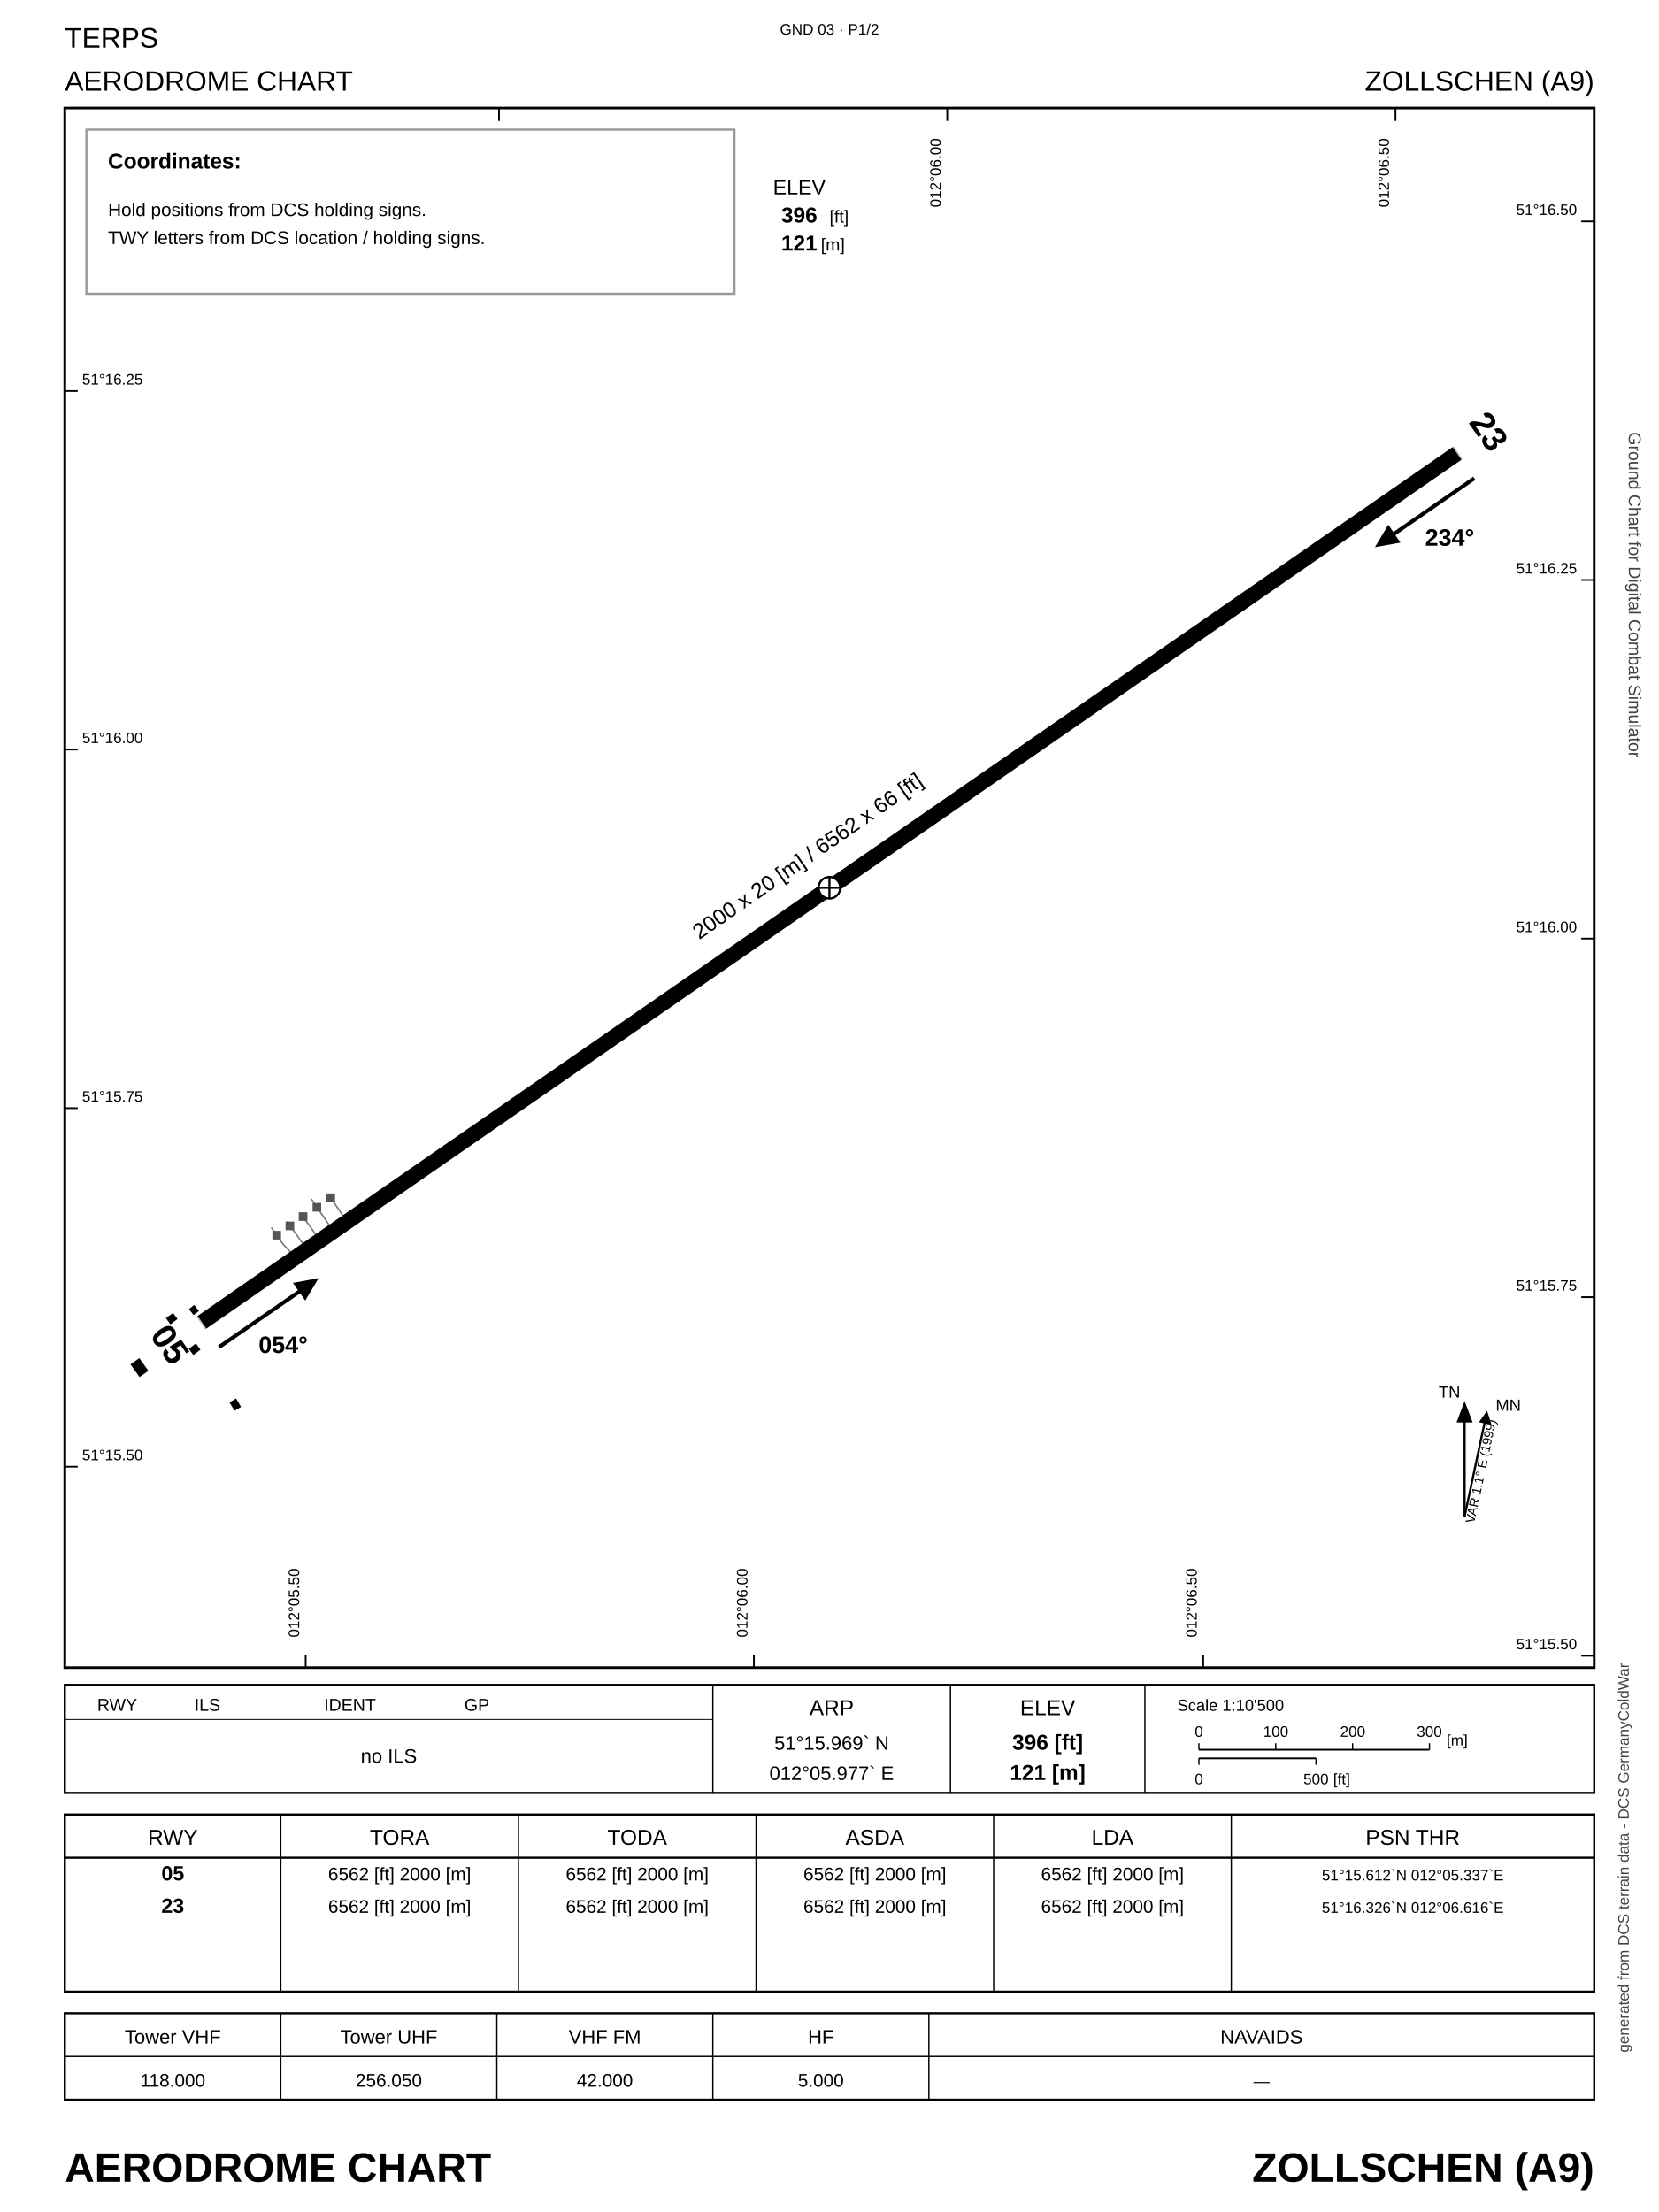
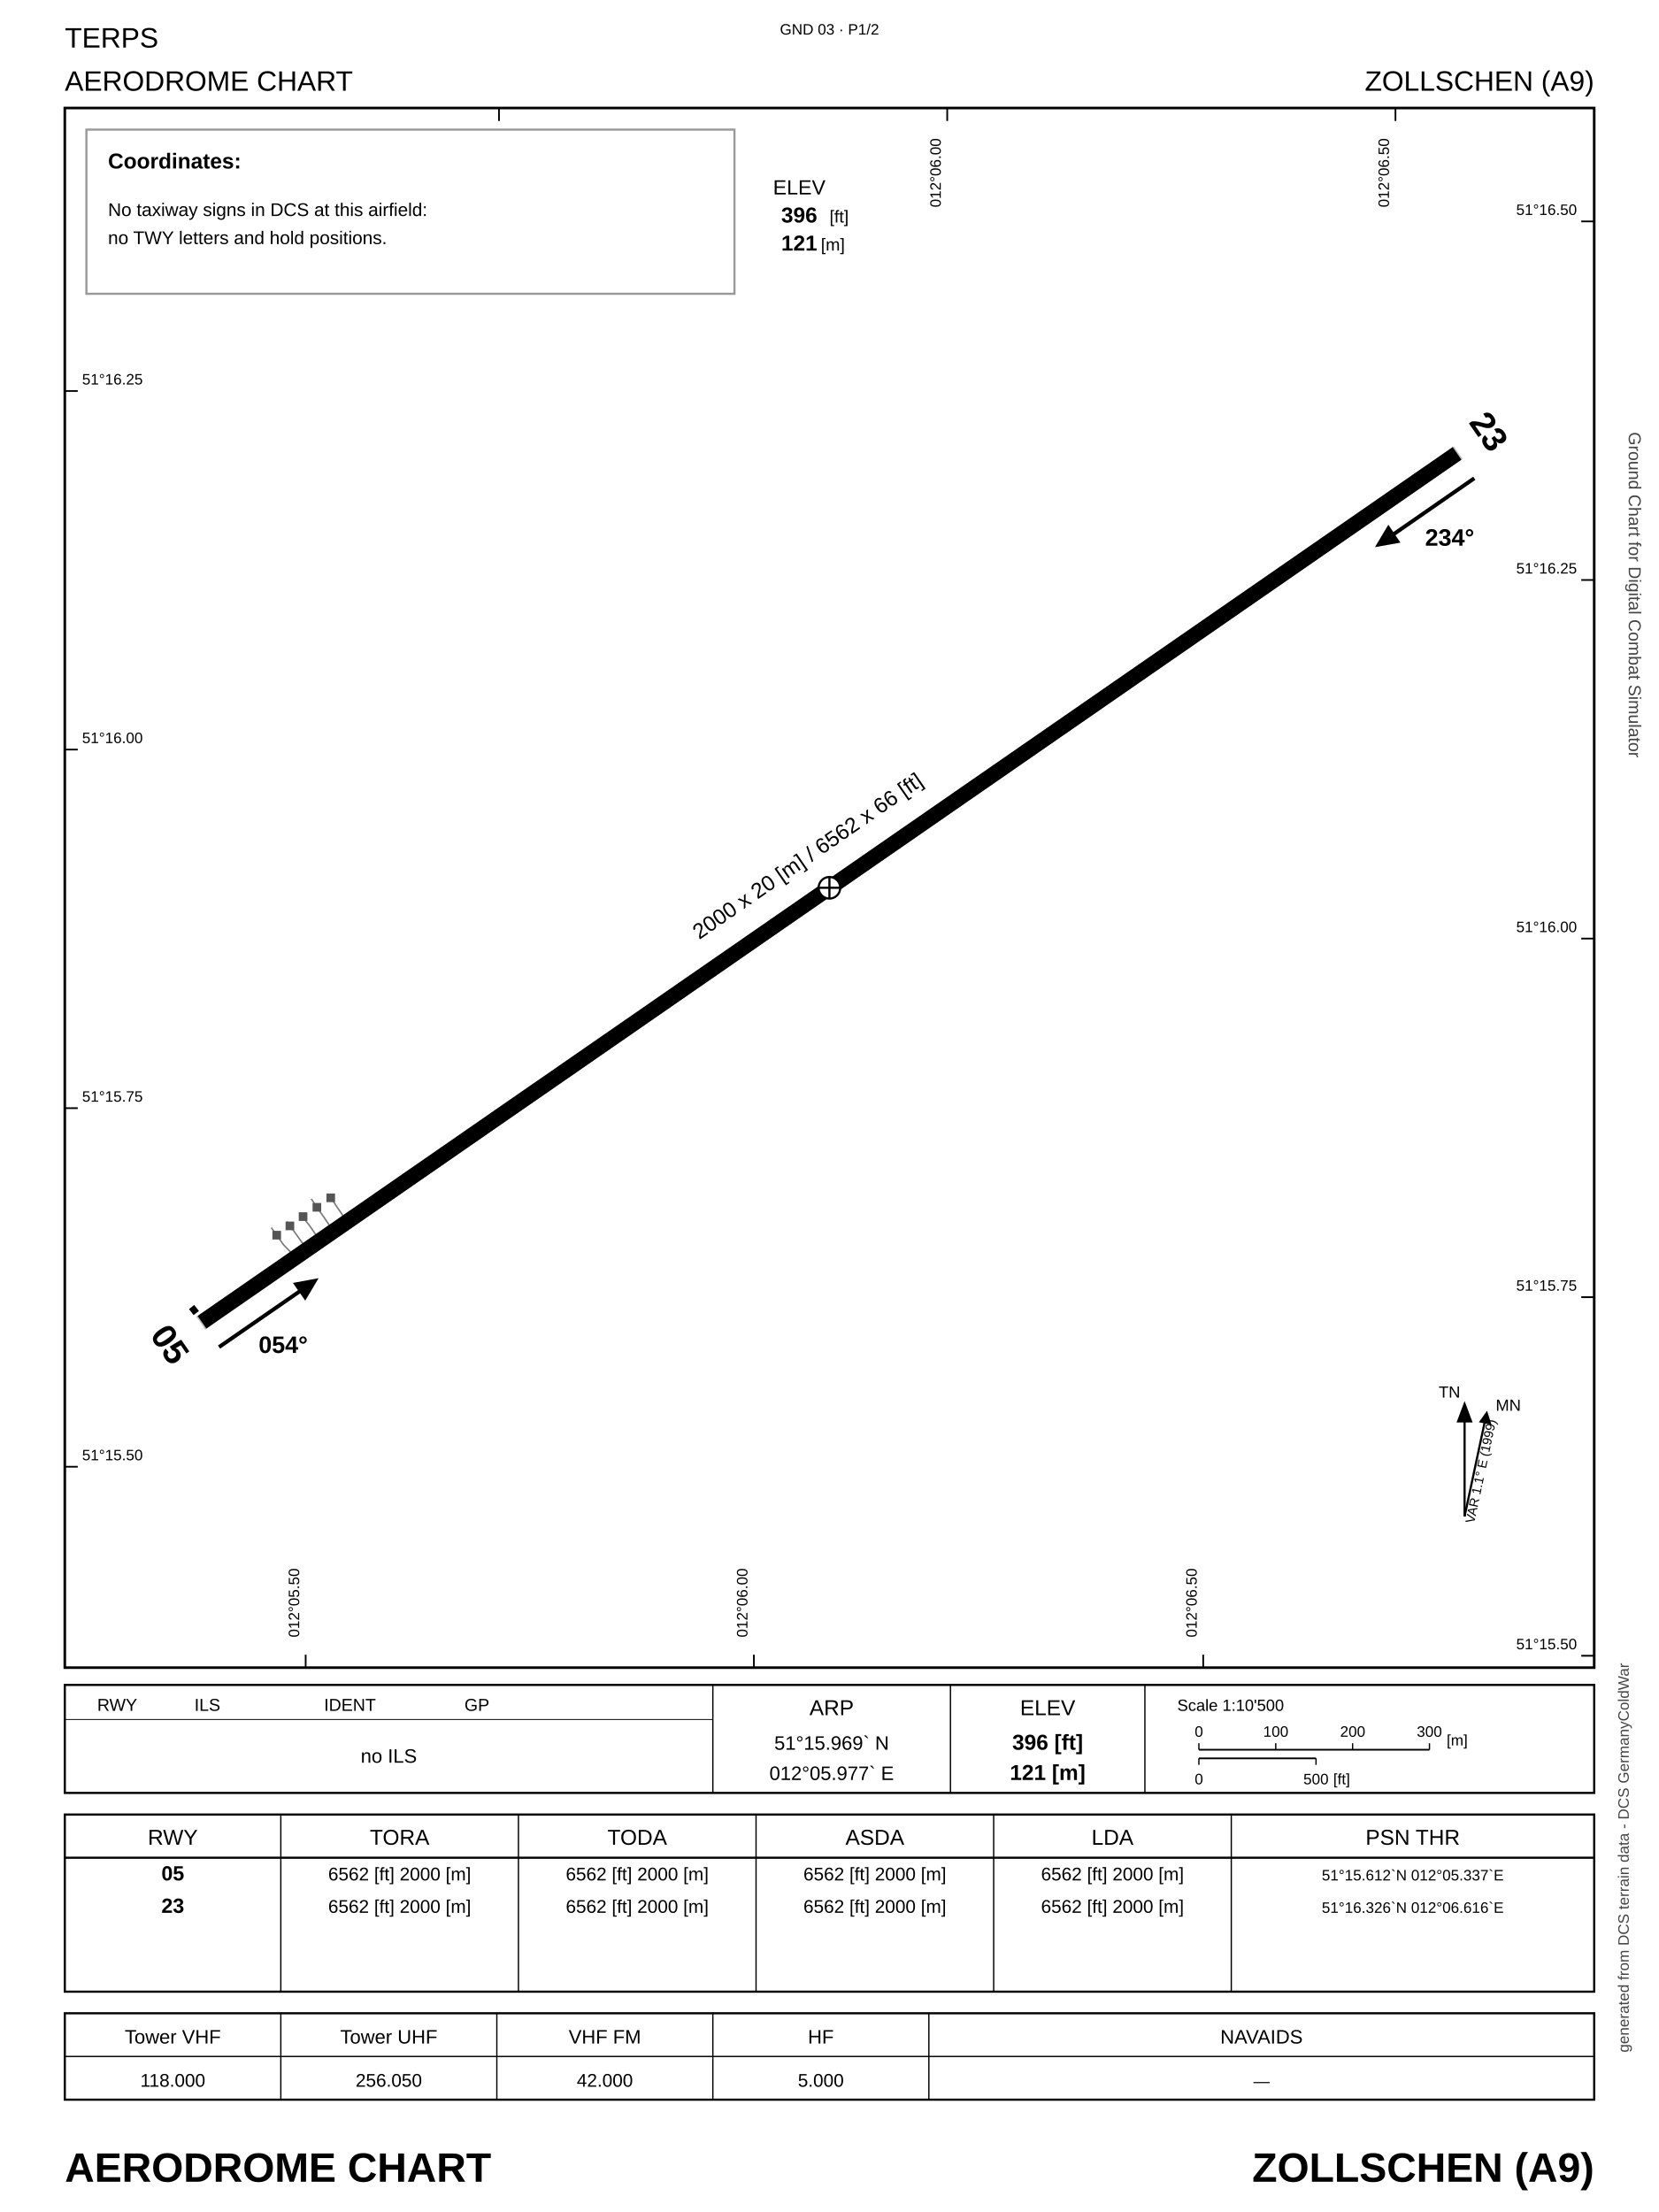
<svg xmlns="http://www.w3.org/2000/svg" width="768" height="1024" viewBox="0 0 768 1024">
  <rect width="768" height="1024" fill="#fff" />
  <text x="30.0" y="22.0" font-family="Segoe UI, Arial, Helvetica, sans-serif" font-size="13" font-weight="normal" text-anchor="start" fill="#000">TERPS</text>
  <text x="30.0" y="42.0" font-family="Segoe UI, Arial, Helvetica, sans-serif" font-size="13" font-weight="normal" text-anchor="start" fill="#000">AERODROME CHART</text>
  <text x="384.0" y="16.0" font-family="Segoe UI, Arial, Helvetica, sans-serif" font-size="7" font-weight="normal" text-anchor="middle" fill="#000">GND 03 · P1/2</text>
  <text x="738.0" y="42.0" font-family="Segoe UI, Arial, Helvetica, sans-serif" font-size="13" font-weight="normal" text-anchor="end" fill="#000">ZOLLSCHEN (A9)</text>
  <clipPath id="mc">
    <rect x="30" y="50" width="708" height="722" />
  </clipPath>
  <g clip-path="url(#mc)">
    <defs>
      <marker id="ah" markerWidth="8" markerHeight="6" refX="7" refY="3" orient="auto">
        <polygon points="0,0 8,3 0,6" fill="#000" />
      </marker>
    </defs>
    <rect x="30" y="50" width="708" height="722" fill="#fff" />
    <line x1="231.0" y1="50" x2="231.0" y2="56" stroke="#000" stroke-width="0.8" />
    <text x="228.0" y="80.0" font-family="Segoe UI, Arial, Helvetica, sans-serif" font-size="7" font-weight="normal" text-anchor="middle" fill="#000" transform="rotate(-90.0 228.0 80.0)">012°05.50</text>
    <line x1="438.5" y1="50" x2="438.5" y2="56" stroke="#000" stroke-width="0.8" />
    <text x="435.5" y="80.0" font-family="Segoe UI, Arial, Helvetica, sans-serif" font-size="7" font-weight="normal" text-anchor="middle" fill="#000" transform="rotate(-90.0 435.5 80.0)">012°06.00</text>
    <line x1="646.0" y1="50" x2="646.0" y2="56" stroke="#000" stroke-width="0.8" />
    <text x="643.0" y="80.0" font-family="Segoe UI, Arial, Helvetica, sans-serif" font-size="7" font-weight="normal" text-anchor="middle" fill="#000" transform="rotate(-90.0 643.0 80.0)">012°06.50</text>
    <line x1="141.5" y1="772" x2="141.5" y2="766" stroke="#000" stroke-width="0.8" />
    <text x="138.5" y="742.0" font-family="Segoe UI, Arial, Helvetica, sans-serif" font-size="7" font-weight="normal" text-anchor="middle" fill="#000" transform="rotate(-90.0 138.5 742.0)">012°05.50</text>
    <line x1="349.0" y1="772" x2="349.0" y2="766" stroke="#000" stroke-width="0.8" />
    <text x="346.0" y="742.0" font-family="Segoe UI, Arial, Helvetica, sans-serif" font-size="7" font-weight="normal" text-anchor="middle" fill="#000" transform="rotate(-90.0 346.0 742.0)">012°06.00</text>
    <line x1="557.0" y1="772" x2="557.0" y2="766" stroke="#000" stroke-width="0.8" />
    <text x="554.0" y="742.0" font-family="Segoe UI, Arial, Helvetica, sans-serif" font-size="7" font-weight="normal" text-anchor="middle" fill="#000" transform="rotate(-90.0 554.0 742.0)">012°06.50</text>
    <line x1="30" y1="181.0" x2="36" y2="181.0" stroke="#000" stroke-width="0.8" />
    <text x="38.0" y="178.0" font-family="Segoe UI, Arial, Helvetica, sans-serif" font-size="7" font-weight="normal" text-anchor="start" fill="#000">51°16.25</text>
    <line x1="30" y1="347.0" x2="36" y2="347.0" stroke="#000" stroke-width="0.8" />
    <text x="38.0" y="344.0" font-family="Segoe UI, Arial, Helvetica, sans-serif" font-size="7" font-weight="normal" text-anchor="start" fill="#000">51°16.00</text>
    <line x1="30" y1="513.0" x2="36" y2="513.0" stroke="#000" stroke-width="0.8" />
    <text x="38.0" y="510.0" font-family="Segoe UI, Arial, Helvetica, sans-serif" font-size="7" font-weight="normal" text-anchor="start" fill="#000">51°15.75</text>
    <line x1="30" y1="679.0" x2="36" y2="679.0" stroke="#000" stroke-width="0.8" />
    <text x="38.0" y="676.0" font-family="Segoe UI, Arial, Helvetica, sans-serif" font-size="7" font-weight="normal" text-anchor="start" fill="#000">51°15.50</text>
    <line x1="738" y1="102.5" x2="732" y2="102.5" stroke="#000" stroke-width="0.8" />
    <text x="730.0" y="99.5" font-family="Segoe UI, Arial, Helvetica, sans-serif" font-size="7" font-weight="normal" text-anchor="end" fill="#000">51°16.50</text>
    <line x1="738" y1="268.5" x2="732" y2="268.5" stroke="#000" stroke-width="0.8" />
    <text x="730.0" y="265.5" font-family="Segoe UI, Arial, Helvetica, sans-serif" font-size="7" font-weight="normal" text-anchor="end" fill="#000">51°16.25</text>
    <line x1="738" y1="434.5" x2="732" y2="434.5" stroke="#000" stroke-width="0.8" />
    <text x="730.0" y="431.5" font-family="Segoe UI, Arial, Helvetica, sans-serif" font-size="7" font-weight="normal" text-anchor="end" fill="#000">51°16.00</text>
    <line x1="738" y1="600.5" x2="732" y2="600.5" stroke="#000" stroke-width="0.8" />
    <text x="730.0" y="597.5" font-family="Segoe UI, Arial, Helvetica, sans-serif" font-size="7" font-weight="normal" text-anchor="end" fill="#000">51°15.75</text>
    <line x1="738" y1="766.5" x2="732" y2="766.5" stroke="#000" stroke-width="0.8" />
    <text x="730.0" y="763.5" font-family="Segoe UI, Arial, Helvetica, sans-serif" font-size="7" font-weight="normal" text-anchor="end" fill="#000">51°15.50</text>
    <polygon points="250.1,507.3 94.9,614.8 95.1,615.0" fill="#bdbdbd" stroke="#bdbdbd" stroke-width="0.6" />
    <polygon points="250.1,507.3 95.1,615.0 250.3,507.5" fill="#bdbdbd" stroke="#bdbdbd" stroke-width="0.6" />
    <polygon points="252.7,505.5 250.1,507.3 250.3,507.5" fill="#bdbdbd" stroke="#bdbdbd" stroke-width="0.6" />
    <polygon points="252.7,505.5 250.3,507.5 252.9,505.7" fill="#bdbdbd" stroke="#bdbdbd" stroke-width="0.6" />
    <polygon points="676.5,212.2 252.7,505.5 252.9,505.7" fill="#bdbdbd" stroke="#bdbdbd" stroke-width="0.6" />
    <polygon points="676.5,212.2 252.9,505.7 676.6,212.4" fill="#bdbdbd" stroke="#bdbdbd" stroke-width="0.6" />
    <polygon points="246.5,502.2 91.3,609.7 91.5,609.8" fill="#bdbdbd" stroke="#bdbdbd" stroke-width="0.6" />
    <polygon points="246.5,502.2 91.5,609.8 246.6,502.4" fill="#bdbdbd" stroke="#bdbdbd" stroke-width="0.6" />
    <polygon points="249.0,500.5 246.5,502.2 246.6,502.4" fill="#bdbdbd" stroke="#bdbdbd" stroke-width="0.6" />
    <polygon points="249.0,500.5 246.6,502.4 249.2,500.6" fill="#bdbdbd" stroke="#bdbdbd" stroke-width="0.6" />
    <polygon points="672.9,207.1 249.0,500.5 249.2,500.6" fill="#bdbdbd" stroke="#bdbdbd" stroke-width="0.6" />
    <polygon points="672.9,207.1 249.2,500.6 673.1,207.3" fill="#bdbdbd" stroke="#bdbdbd" stroke-width="0.6" />
    <polygon points="249.2,500.6 251.0,503.3 673.9,210.2" fill="#bdbdbd" stroke="#bdbdbd" stroke-width="0.6" />
    <polygon points="249.2,500.6 673.9,210.2 673.1,207.3" fill="#bdbdbd" stroke="#bdbdbd" stroke-width="0.6" />
    <polygon points="249.2,500.6 246.6,502.4 248.4,505.0" fill="#bdbdbd" stroke="#bdbdbd" stroke-width="0.6" />
    <polygon points="249.2,500.6 248.4,505.0 251.0,503.3" fill="#bdbdbd" stroke="#bdbdbd" stroke-width="0.6" />
    <polygon points="673.9,210.2 251.0,503.3 252.7,505.5" fill="#bdbdbd" stroke="#bdbdbd" stroke-width="0.6" />
    <polygon points="673.9,210.2 252.7,505.5 676.5,212.2" fill="#bdbdbd" stroke="#bdbdbd" stroke-width="0.6" />
    <polygon points="673.9,210.2 676.5,212.2 673.1,207.3" fill="#bdbdbd" stroke="#bdbdbd" stroke-width="0.6" />
    <polygon points="246.6,502.4 91.5,609.8 95.6,610.8" fill="#bdbdbd" stroke="#bdbdbd" stroke-width="0.6" />
    <polygon points="246.6,502.4 95.6,610.8 248.4,505.0" fill="#bdbdbd" stroke="#bdbdbd" stroke-width="0.6" />
    <polygon points="251.0,503.3 248.4,505.0 250.1,507.3" fill="#bdbdbd" stroke="#bdbdbd" stroke-width="0.6" />
    <polygon points="251.0,503.3 250.1,507.3 252.7,505.5" fill="#bdbdbd" stroke="#bdbdbd" stroke-width="0.6" />
    <polygon points="94.9,614.8 95.6,610.8 91.5,609.8" fill="#bdbdbd" stroke="#bdbdbd" stroke-width="0.6" />
    <polygon points="248.4,505.0 95.6,610.8 94.9,614.8" fill="#bdbdbd" stroke="#bdbdbd" stroke-width="0.6" />
    <polygon points="248.4,505.0 94.9,614.8 250.1,507.3" fill="#bdbdbd" stroke="#bdbdbd" stroke-width="0.6" />
    <polyline points="139.4,562.0 140.6,563.8 141.8,565.5 143.1,567.1 145.8,571.0 146.8,572.4 147.8,573.9" fill="none" stroke="#7a7a7a" stroke-width="0.7" />
    <polyline points="144.1,555.0 147.1,559.4 150.1,563.7 152.1,566.7 153.1,568.1 154.1,569.5" fill="none" stroke="#7a7a7a" stroke-width="0.7" />
    <polyline points="166.9,561.2 165.6,562.1 164.3,563.0 163.3,563.8 162.4,564.4 161.4,565.1" fill="none" stroke="#7a7a7a" stroke-width="0.7" />
    <polyline points="132.8,565.5 134.6,568.0 136.4,570.4 139.9,575.3 140.8,576.6 141.7,577.9" fill="none" stroke="#7a7a7a" stroke-width="0.7" />
    <polyline points="152.3,553.4 153.4,555.0 154.6,556.6 155.7,558.3 158.8,562.8 159.4,563.7 160.0,564.5" fill="none" stroke="#7a7a7a" stroke-width="0.7" />
    <polyline points="621.1,246.8 623.0,245.5 624.8,244.2 627.3,242.5 629.0,241.4 629.7,240.8 630.5,240.2" fill="none" stroke="#7a7a7a" stroke-width="0.7" />
    <polyline points="141.9,578.7 140.5,579.7 139.1,580.6 138.1,581.2 135.7,580.8 131.3,576.3 128.4,572.3 125.6,568.3" fill="none" stroke="#7a7a7a" stroke-width="0.7" />
    <polyline points="147.5,574.9 146.5,575.5 145.6,576.1 144.7,576.8 143.8,577.4 142.9,578.1" fill="none" stroke="#7a7a7a" stroke-width="0.7" />
    <polyline points="153.8,570.5 152.8,571.2 151.9,571.8 151.0,572.5 149.8,573.3 148.6,574.1" fill="none" stroke="#7a7a7a" stroke-width="0.7" />
    <polyline points="160.6,565.7 159.2,566.7 157.7,567.8 156.9,568.3 156.1,568.9 155.3,569.5" fill="none" stroke="#7a7a7a" stroke-width="0.7" />
    <polyline points="627.6,242.5 630.0,240.6 632.3,238.7 635.3,236.0 636.4,234.3 637.8,233.4 639.3,233.1 640.3,233.4 640.3,233.6 640.4,233.7" fill="none" stroke="#7a7a7a" stroke-width="0.7" />
    <polyline points="640.3,233.4 640.3,233.6 640.4,233.7 640.4,234.6 639.7,236.0 638.3,236.8 636.4,237.3 634.4,238.3 632.5,239.3 630.0,240.7 627.5,242.1" fill="none" stroke="#7a7a7a" stroke-width="0.7" />
    <polyline points="93.5,612.1 674.5,209.9" fill="none" stroke="#000" stroke-width="7.1" />
    <polygon points="92.1,606.9 89.6,608.8 87.5,606.0 89.9,604.1" fill="#000" />
-     <polygon points="89.5,627.3 87.4,624.4 90.7,621.9 92.8,624.8" fill="#000" />
-     <polygon points="78.9,613.1 76.8,610.2 80.1,607.8 82.2,610.6" fill="#000" />
-     <polygon points="64.5,628.7 68.7,634.6 64.6,637.5 60.4,631.6" fill="#000" />
-     <polygon points="108.6,653.1 106.2,649.2 109.3,647.4 111.6,651.3" fill="#000" />
    <rect x="144.7" y="556.9" width="4" height="4" fill="#555" />
    <rect x="151.1" y="552.5" width="4" height="4" fill="#555" />
    <rect x="132.2" y="565.5" width="4" height="4" fill="#555" />
    <rect x="138.3" y="561.2" width="4" height="4" fill="#555" />
    <rect x="126.1" y="569.8" width="4" height="4" fill="#555" />
    <circle cx="383.968" cy="410.979" r="5" fill="#fff" stroke="#000" />
    <line x1="378.968" y1="410.979" x2="388.968" y2="410.979" stroke="#000" />
    <line x1="383.968" y1="405.979" x2="383.968" y2="415.979" stroke="#000" />
    <text x="78.7" y="622.3" font-family="Segoe UI, Arial, Helvetica, sans-serif" font-size="16" font-weight="bold" text-anchor="middle" fill="#000" transform="rotate(55.3 78.7 622.3)" dominant-baseline="central">05</text>
    <text x="689.3" y="199.7" font-family="Segoe UI, Arial, Helvetica, sans-serif" font-size="16" font-weight="bold" text-anchor="middle" fill="#000" transform="rotate(-304.7 689.3 199.7)" dominant-baseline="central">23</text>
    <line x1="101.4" y1="623.6" x2="139.3" y2="597.4" stroke="#000" stroke-width="1.8" />
    <polygon points="147.5,591.7 141.3,602.1 135.6,593.9" fill="#000" />
    <text x="131.1" y="622.5" font-family="Segoe UI, Arial, Helvetica, sans-serif" font-size="11" font-weight="bold" text-anchor="middle" fill="#000" dominant-baseline="central">054°</text>
    <line x1="682.5" y1="221.4" x2="644.7" y2="247.6" stroke="#000" stroke-width="1.8" />
    <polygon points="636.5,253.3 642.7,242.9 648.3,251.2" fill="#000" />
    <text x="671.1" y="248.8" font-family="Segoe UI, Arial, Helvetica, sans-serif" font-size="11" font-weight="bold" text-anchor="middle" fill="#000" dominant-baseline="central">234°</text>
    <text x="373.8" y="396.2" font-family="Segoe UI, Arial, Helvetica, sans-serif" font-size="10" font-weight="normal" text-anchor="middle" fill="#000" transform="rotate(-34.7 373.8 396.2)" dominant-baseline="central">2000 x 20 [m] / 6562 x 66 [ft]</text>
    <text x="370.0" y="90.0" font-family="Segoe UI, Arial, Helvetica, sans-serif" font-size="9.5" font-weight="normal" text-anchor="middle" fill="#000">ELEV</text>
    <text x="370.0" y="103.0" font-family="Segoe UI, Arial, Helvetica, sans-serif" font-size="10" font-weight="bold" text-anchor="middle" fill="#000">396</text>
    <text x="384.0" y="103.0" font-family="Segoe UI, Arial, Helvetica, sans-serif" font-size="8" font-weight="normal" text-anchor="start" fill="#000">[ft]</text>
    <text x="370.0" y="116.0" font-family="Segoe UI, Arial, Helvetica, sans-serif" font-size="10" font-weight="bold" text-anchor="middle" fill="#000">121</text>
    <text x="380.0" y="116.0" font-family="Segoe UI, Arial, Helvetica, sans-serif" font-size="8" font-weight="normal" text-anchor="start" fill="#000">[m]</text>
    <rect x="40" y="60" width="300" height="76" fill="#fff" stroke="#999" />
    <text x="50.0" y="78.0" font-family="Segoe UI, Arial, Helvetica, sans-serif" font-size="10" font-weight="bold" text-anchor="start" fill="#000">Coordinates:</text>
-     <text x="50.0" y="100.0" font-family="Segoe UI, Arial, Helvetica, sans-serif" font-size="8.5" font-weight="normal" text-anchor="start" fill="#000">Hold positions from DCS holding signs.</text>
-     <text x="50.0" y="113.0" font-family="Segoe UI, Arial, Helvetica, sans-serif" font-size="8.5" font-weight="normal" text-anchor="start" fill="#000">TWY letters from DCS location / holding signs.</text>
+     <text x="50.0" y="100.0" font-family="Segoe UI, Arial, Helvetica, sans-serif" font-size="8.5" font-weight="normal" text-anchor="start" fill="#000">No taxiway signs in DCS at this airfield:</text>
+     <text x="50.0" y="113.0" font-family="Segoe UI, Arial, Helvetica, sans-serif" font-size="8.5" font-weight="normal" text-anchor="start" fill="#000">no TWY letters and hold positions.</text>
    <g stroke="#000" fill="none">
      <line x1="678" y1="702" x2="678" y2="654" />
      <polygon points="678,650 675,658 681,658" fill="#000" />
    </g>
    <line x1="678" y1="702" x2="687.6" y2="657.0" stroke="#000" />
    <polygon points="688.4,653.1 684.6,658.4 690.5,659.6" fill="#000" />
    <text x="676.0" y="647.0" font-family="Segoe UI, Arial, Helvetica, sans-serif" font-size="7.5" font-weight="normal" text-anchor="end" fill="#000">TN</text>
    <text x="692.4" y="653.1" font-family="Segoe UI, Arial, Helvetica, sans-serif" font-size="7.5" font-weight="normal" text-anchor="start" fill="#000">MN</text>
    <text x="687.5" y="681.5" font-family="Segoe UI, Arial, Helvetica, sans-serif" font-size="6" font-weight="normal" text-anchor="middle" fill="#000" transform="rotate(-78.0 687.5 681.5)">VAR 1.1° E (1999)</text>
  </g>
  <rect x="30" y="50" width="708" height="722" fill="none" stroke="#000" stroke-width="1.2" />
  <rect x="30" y="780" width="708" height="50" fill="none" stroke="#000" stroke-width="1" />
  <line x1="330" y1="780" x2="330" y2="830" stroke="#000" stroke-width="0.6" />
  <line x1="440" y1="780" x2="440" y2="830" stroke="#000" stroke-width="0.6" />
  <line x1="530" y1="780" x2="530" y2="830" stroke="#000" stroke-width="0.6" />
  <text x="45.0" y="792.0" font-family="Segoe UI, Arial, Helvetica, sans-serif" font-size="8" font-weight="normal" text-anchor="start" fill="#000">RWY</text>
  <text x="90.0" y="792.0" font-family="Segoe UI, Arial, Helvetica, sans-serif" font-size="8" font-weight="normal" text-anchor="start" fill="#000">ILS</text>
  <text x="150.0" y="792.0" font-family="Segoe UI, Arial, Helvetica, sans-serif" font-size="8" font-weight="normal" text-anchor="start" fill="#000">IDENT</text>
  <text x="215.0" y="792.0" font-family="Segoe UI, Arial, Helvetica, sans-serif" font-size="8" font-weight="normal" text-anchor="start" fill="#000">GP</text>
  <line x1="30" y1="796" x2="330" y2="796" stroke="#000" stroke-width="0.4" />
  <text x="180.0" y="816.0" font-family="Segoe UI, Arial, Helvetica, sans-serif" font-size="9" font-weight="normal" text-anchor="middle" fill="#000">no ILS</text>
  <text x="385.0" y="794.0" font-family="Segoe UI, Arial, Helvetica, sans-serif" font-size="10" font-weight="normal" text-anchor="middle" fill="#000">ARP</text>
  <text x="385.0" y="810.0" font-family="Segoe UI, Arial, Helvetica, sans-serif" font-size="9" font-weight="normal" text-anchor="middle" fill="#000">51°15.969` N</text>
  <text x="385.0" y="824.0" font-family="Segoe UI, Arial, Helvetica, sans-serif" font-size="9" font-weight="normal" text-anchor="middle" fill="#000">012°05.977` E</text>
  <text x="485.0" y="794.0" font-family="Segoe UI, Arial, Helvetica, sans-serif" font-size="10" font-weight="normal" text-anchor="middle" fill="#000">ELEV</text>
  <text x="485.0" y="810.0" font-family="Segoe UI, Arial, Helvetica, sans-serif" font-size="10" font-weight="bold" text-anchor="middle" fill="#000">396 [ft]</text>
  <text x="485.0" y="824.0" font-family="Segoe UI, Arial, Helvetica, sans-serif" font-size="10" font-weight="bold" text-anchor="middle" fill="#000">121 [m]</text>
  <text x="545.0" y="792.0" font-family="Segoe UI, Arial, Helvetica, sans-serif" font-size="7.5" font-weight="normal" text-anchor="start" fill="#000">Scale 1:10'500</text>
  <line x1="555" y1="810" x2="661.742" y2="810" stroke="#000" stroke-width="0.8" />
  <line x1="555.0" y1="807" x2="555.0" y2="810" stroke="#000" stroke-width="0.6" />
  <text x="555.0" y="804.0" font-family="Segoe UI, Arial, Helvetica, sans-serif" font-size="7" font-weight="normal" text-anchor="middle" fill="#000">0</text>
  <line x1="590.581" y1="807" x2="590.581" y2="810" stroke="#000" stroke-width="0.6" />
  <text x="590.6" y="804.0" font-family="Segoe UI, Arial, Helvetica, sans-serif" font-size="7" font-weight="normal" text-anchor="middle" fill="#000">100</text>
  <line x1="626.161" y1="807" x2="626.161" y2="810" stroke="#000" stroke-width="0.6" />
  <text x="626.2" y="804.0" font-family="Segoe UI, Arial, Helvetica, sans-serif" font-size="7" font-weight="normal" text-anchor="middle" fill="#000">200</text>
  <line x1="661.742" y1="807" x2="661.742" y2="810" stroke="#000" stroke-width="0.6" />
  <text x="661.7" y="804.0" font-family="Segoe UI, Arial, Helvetica, sans-serif" font-size="7" font-weight="normal" text-anchor="middle" fill="#000">300</text>
  <text x="669.7" y="808.0" font-family="Segoe UI, Arial, Helvetica, sans-serif" font-size="7" font-weight="normal" text-anchor="start" fill="#000">[m]</text>
  <line x1="555" y1="814" x2="609.225" y2="814" stroke="#000" stroke-width="0.8" />
  <line x1="555.0" y1="814" x2="555.0" y2="817" stroke="#000" stroke-width="0.6" />
  <text x="555.0" y="826.0" font-family="Segoe UI, Arial, Helvetica, sans-serif" font-size="7" font-weight="normal" text-anchor="middle" fill="#000">0</text>
  <line x1="609.225" y1="814" x2="609.225" y2="817" stroke="#000" stroke-width="0.6" />
  <text x="609.2" y="826.0" font-family="Segoe UI, Arial, Helvetica, sans-serif" font-size="7" font-weight="normal" text-anchor="middle" fill="#000">500</text>
  <text x="617.2" y="826.0" font-family="Segoe UI, Arial, Helvetica, sans-serif" font-size="7" font-weight="normal" text-anchor="start" fill="#000">[ft]</text>
  <rect x="30" y="840" width="708" height="82" fill="none" stroke="#000" stroke-width="1" />
  <line x1="130" y1="840" x2="130" y2="922" stroke="#000" stroke-width="0.6" />
  <line x1="240" y1="840" x2="240" y2="922" stroke="#000" stroke-width="0.6" />
  <line x1="350" y1="840" x2="350" y2="922" stroke="#000" stroke-width="0.6" />
  <line x1="460" y1="840" x2="460" y2="922" stroke="#000" stroke-width="0.6" />
  <line x1="570" y1="840" x2="570" y2="922" stroke="#000" stroke-width="0.6" />
  <line x1="30" y1="860" x2="738" y2="860" stroke="#000" stroke-width="1" />
  <text x="80.0" y="854.0" font-family="Segoe UI, Arial, Helvetica, sans-serif" font-size="10" font-weight="normal" text-anchor="middle" fill="#000">RWY</text>
  <text x="185.0" y="854.0" font-family="Segoe UI, Arial, Helvetica, sans-serif" font-size="10" font-weight="normal" text-anchor="middle" fill="#000">TORA</text>
  <text x="295.0" y="854.0" font-family="Segoe UI, Arial, Helvetica, sans-serif" font-size="10" font-weight="normal" text-anchor="middle" fill="#000">TODA</text>
  <text x="405.0" y="854.0" font-family="Segoe UI, Arial, Helvetica, sans-serif" font-size="10" font-weight="normal" text-anchor="middle" fill="#000">ASDA</text>
  <text x="515.0" y="854.0" font-family="Segoe UI, Arial, Helvetica, sans-serif" font-size="10" font-weight="normal" text-anchor="middle" fill="#000">LDA</text>
  <text x="654.0" y="854.0" font-family="Segoe UI, Arial, Helvetica, sans-serif" font-size="10" font-weight="normal" text-anchor="middle" fill="#000">PSN THR</text>
  <text x="80.0" y="870.5" font-family="Segoe UI, Arial, Helvetica, sans-serif" font-size="9.5" font-weight="bold" text-anchor="middle" fill="#000">05</text>
  <text x="185.0" y="870.5" font-family="Segoe UI, Arial, Helvetica, sans-serif" font-size="8.5" font-weight="normal" text-anchor="middle" fill="#000">6562 [ft] 2000 [m]</text>
  <text x="295.0" y="870.5" font-family="Segoe UI, Arial, Helvetica, sans-serif" font-size="8.5" font-weight="normal" text-anchor="middle" fill="#000">6562 [ft] 2000 [m]</text>
  <text x="405.0" y="870.5" font-family="Segoe UI, Arial, Helvetica, sans-serif" font-size="8.5" font-weight="normal" text-anchor="middle" fill="#000">6562 [ft] 2000 [m]</text>
  <text x="515.0" y="870.5" font-family="Segoe UI, Arial, Helvetica, sans-serif" font-size="8.5" font-weight="normal" text-anchor="middle" fill="#000">6562 [ft] 2000 [m]</text>
  <text x="654.0" y="870.5" font-family="Segoe UI, Arial, Helvetica, sans-serif" font-size="7" font-weight="normal" text-anchor="middle" fill="#000">51°15.612`N 012°05.337`E</text>
  <text x="80.0" y="885.5" font-family="Segoe UI, Arial, Helvetica, sans-serif" font-size="9.5" font-weight="bold" text-anchor="middle" fill="#000">23</text>
  <text x="185.0" y="885.5" font-family="Segoe UI, Arial, Helvetica, sans-serif" font-size="8.5" font-weight="normal" text-anchor="middle" fill="#000">6562 [ft] 2000 [m]</text>
  <text x="295.0" y="885.5" font-family="Segoe UI, Arial, Helvetica, sans-serif" font-size="8.5" font-weight="normal" text-anchor="middle" fill="#000">6562 [ft] 2000 [m]</text>
  <text x="405.0" y="885.5" font-family="Segoe UI, Arial, Helvetica, sans-serif" font-size="8.5" font-weight="normal" text-anchor="middle" fill="#000">6562 [ft] 2000 [m]</text>
  <text x="515.0" y="885.5" font-family="Segoe UI, Arial, Helvetica, sans-serif" font-size="8.5" font-weight="normal" text-anchor="middle" fill="#000">6562 [ft] 2000 [m]</text>
  <text x="654.0" y="885.5" font-family="Segoe UI, Arial, Helvetica, sans-serif" font-size="7" font-weight="normal" text-anchor="middle" fill="#000">51°16.326`N 012°06.616`E</text>
  <rect x="30" y="932" width="708" height="40" fill="none" stroke="#000" stroke-width="1" />
  <line x1="30" y1="952" x2="738" y2="952" stroke="#000" stroke-width="0.6" />
  <line x1="130" y1="932" x2="130" y2="972" stroke="#000" stroke-width="0.6" />
  <line x1="230" y1="932" x2="230" y2="972" stroke="#000" stroke-width="0.6" />
  <line x1="330" y1="932" x2="330" y2="972" stroke="#000" stroke-width="0.6" />
  <line x1="430" y1="932" x2="430" y2="972" stroke="#000" stroke-width="0.6" />
  <text x="80.0" y="946.0" font-family="Segoe UI, Arial, Helvetica, sans-serif" font-size="9" font-weight="normal" text-anchor="middle" fill="#000">Tower VHF</text>
  <text x="80.0" y="966.0" font-family="Segoe UI, Arial, Helvetica, sans-serif" font-size="8.5" font-weight="normal" text-anchor="middle" fill="#000">118.000</text>
  <text x="180.0" y="946.0" font-family="Segoe UI, Arial, Helvetica, sans-serif" font-size="9" font-weight="normal" text-anchor="middle" fill="#000">Tower UHF</text>
  <text x="180.0" y="966.0" font-family="Segoe UI, Arial, Helvetica, sans-serif" font-size="8.5" font-weight="normal" text-anchor="middle" fill="#000">256.050</text>
  <text x="280.0" y="946.0" font-family="Segoe UI, Arial, Helvetica, sans-serif" font-size="9" font-weight="normal" text-anchor="middle" fill="#000">VHF FM</text>
  <text x="280.0" y="966.0" font-family="Segoe UI, Arial, Helvetica, sans-serif" font-size="8.5" font-weight="normal" text-anchor="middle" fill="#000">42.000</text>
  <text x="380.0" y="946.0" font-family="Segoe UI, Arial, Helvetica, sans-serif" font-size="9" font-weight="normal" text-anchor="middle" fill="#000">HF</text>
  <text x="380.0" y="966.0" font-family="Segoe UI, Arial, Helvetica, sans-serif" font-size="8.5" font-weight="normal" text-anchor="middle" fill="#000">5.000</text>
  <text x="584.0" y="946.0" font-family="Segoe UI, Arial, Helvetica, sans-serif" font-size="9" font-weight="normal" text-anchor="middle" fill="#000">NAVAIDS</text>
  <text x="584.0" y="966.0" font-family="Segoe UI, Arial, Helvetica, sans-serif" font-size="7.5" font-weight="normal" text-anchor="middle" fill="#000">—</text>
  <text x="30.0" y="1010.0" font-family="Segoe UI, Arial, Helvetica, sans-serif" font-size="19" font-weight="bold" text-anchor="start" fill="#000">AERODROME CHART</text>
  <text x="738.0" y="1010.0" font-family="Segoe UI, Arial, Helvetica, sans-serif" font-size="19" font-weight="bold" text-anchor="end" fill="#000">ZOLLSCHEN (A9)</text>
  <text x="754.0" y="200.0" font-family="Segoe UI, Arial, Helvetica, sans-serif" font-size="8" font-weight="normal" text-anchor="start" fill="#444" transform="rotate(90.0 754.0 200.0)">Ground Chart for Digital Combat Simulator</text>
  <text x="754.0" y="860.0" font-family="Segoe UI, Arial, Helvetica, sans-serif" font-size="7" font-weight="normal" text-anchor="middle" fill="#444" transform="rotate(-90.0 754.0 860.0)">generated from DCS terrain data - DCS GermanyColdWar</text>
</svg>
